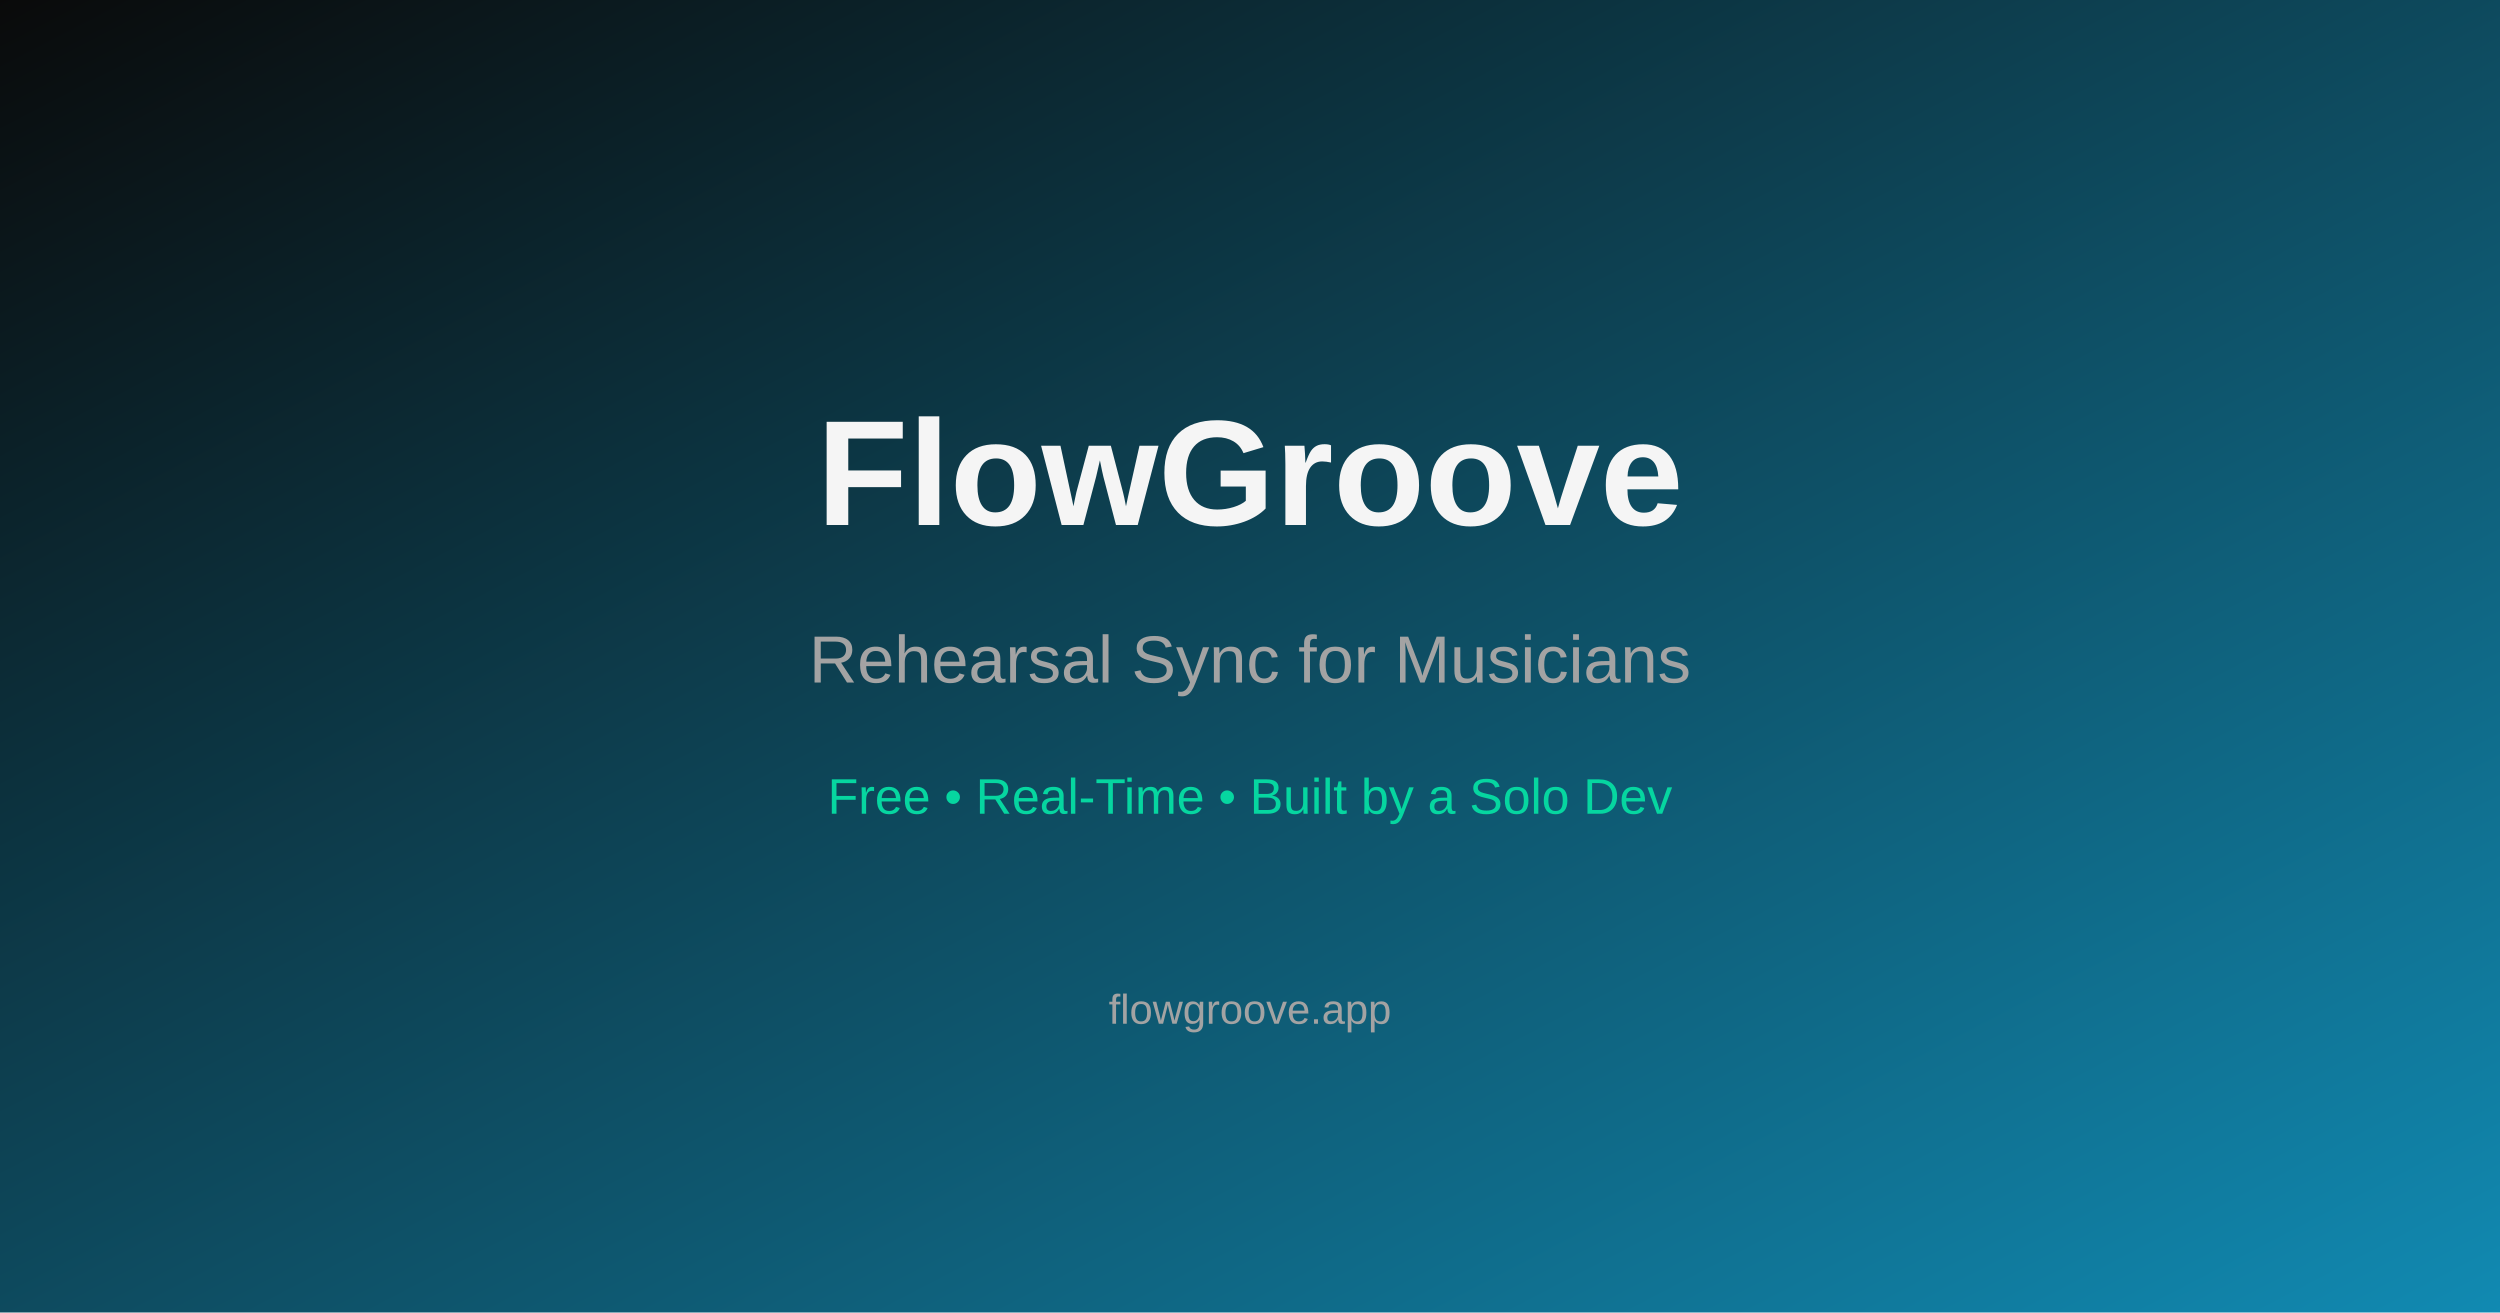
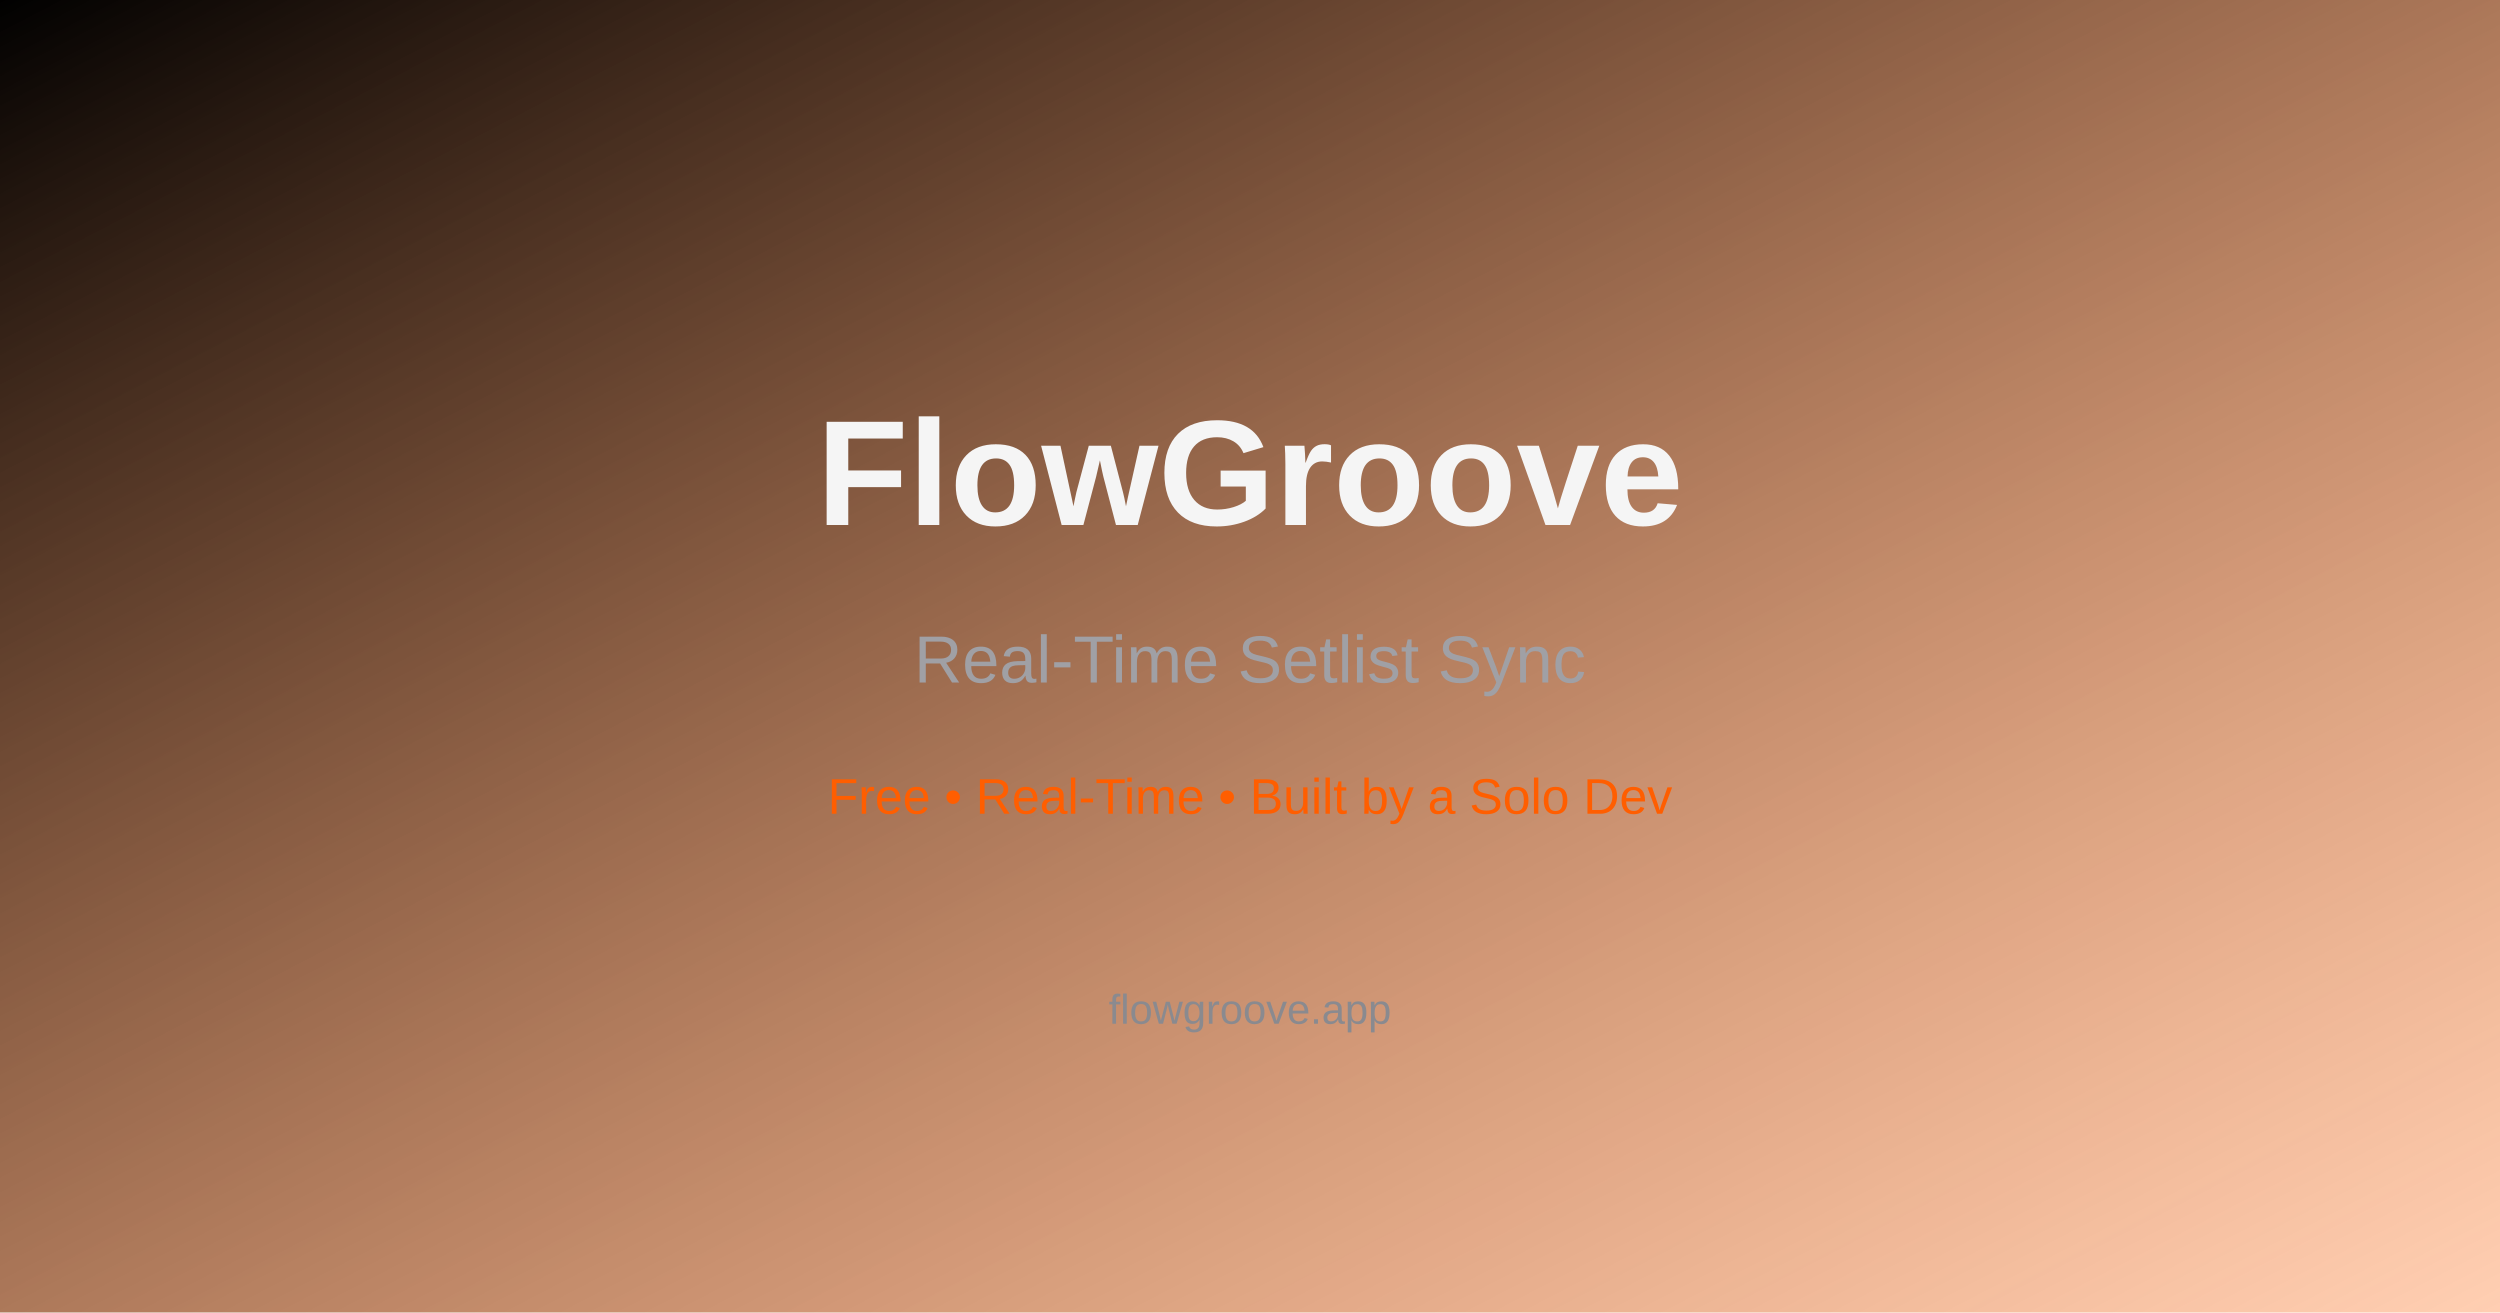
<svg xmlns="http://www.w3.org/2000/svg" width="1200" height="630" viewBox="0 0 1200 630">
  <defs>
    <linearGradient id="grad1" x1="0%" y1="0%" x2="100%" y2="100%">
-       <stop offset="0%" style="stop-color:#0a0a0a;stop-opacity:1" />
-       <stop offset="100%" style="stop-color:#118AB2;stop-opacity:1" />
+       <stop offset="0%" style="stop-color:#000000;stop-opacity:1" />
+       <stop offset="100%" style="stop-color:#FF5E00;stop-opacity:0.3" />
    </linearGradient>
  </defs>
  <rect width="1200" height="630" fill="url(#grad1)" />
-   <text x="50%" y="40%" font-family="Arial, sans-serif" font-size="72" font-weight="bold" fill="#f5f5f5" text-anchor="middle">FlowGroove</text>
-   <text x="50%" y="52%" font-family="Arial, sans-serif" font-size="32" fill="#a3a3a3" text-anchor="middle">Rehearsal Sync for Musicians</text>
-   <text x="50%" y="62%" font-family="Arial, sans-serif" font-size="24" fill="#06D6A0" text-anchor="middle">Free • Real-Time • Built by a Solo Dev</text>
-   <text x="50%" y="78%" font-family="Arial, sans-serif" font-size="20" fill="#a3a3a3" text-anchor="middle">flowgroove.app</text>
+   <text x="50%" y="40%" font-family="Arial, sans-serif" font-size="72" font-weight="bold" fill="#F5F5F5" text-anchor="middle">FlowGroove</text>
+   <text x="50%" y="52%" font-family="Arial, sans-serif" font-size="32" fill="#A0A0A5" text-anchor="middle">Real-Time Setlist Sync</text>
+   <text x="50%" y="62%" font-family="Arial, sans-serif" font-size="24" fill="#FF5E00" text-anchor="middle">Free • Real-Time • Built by a Solo Dev</text>
+   <text x="50%" y="78%" font-family="Arial, sans-serif" font-size="20" fill="#8A8A8F" text-anchor="middle">flowgroove.app</text>
</svg>
